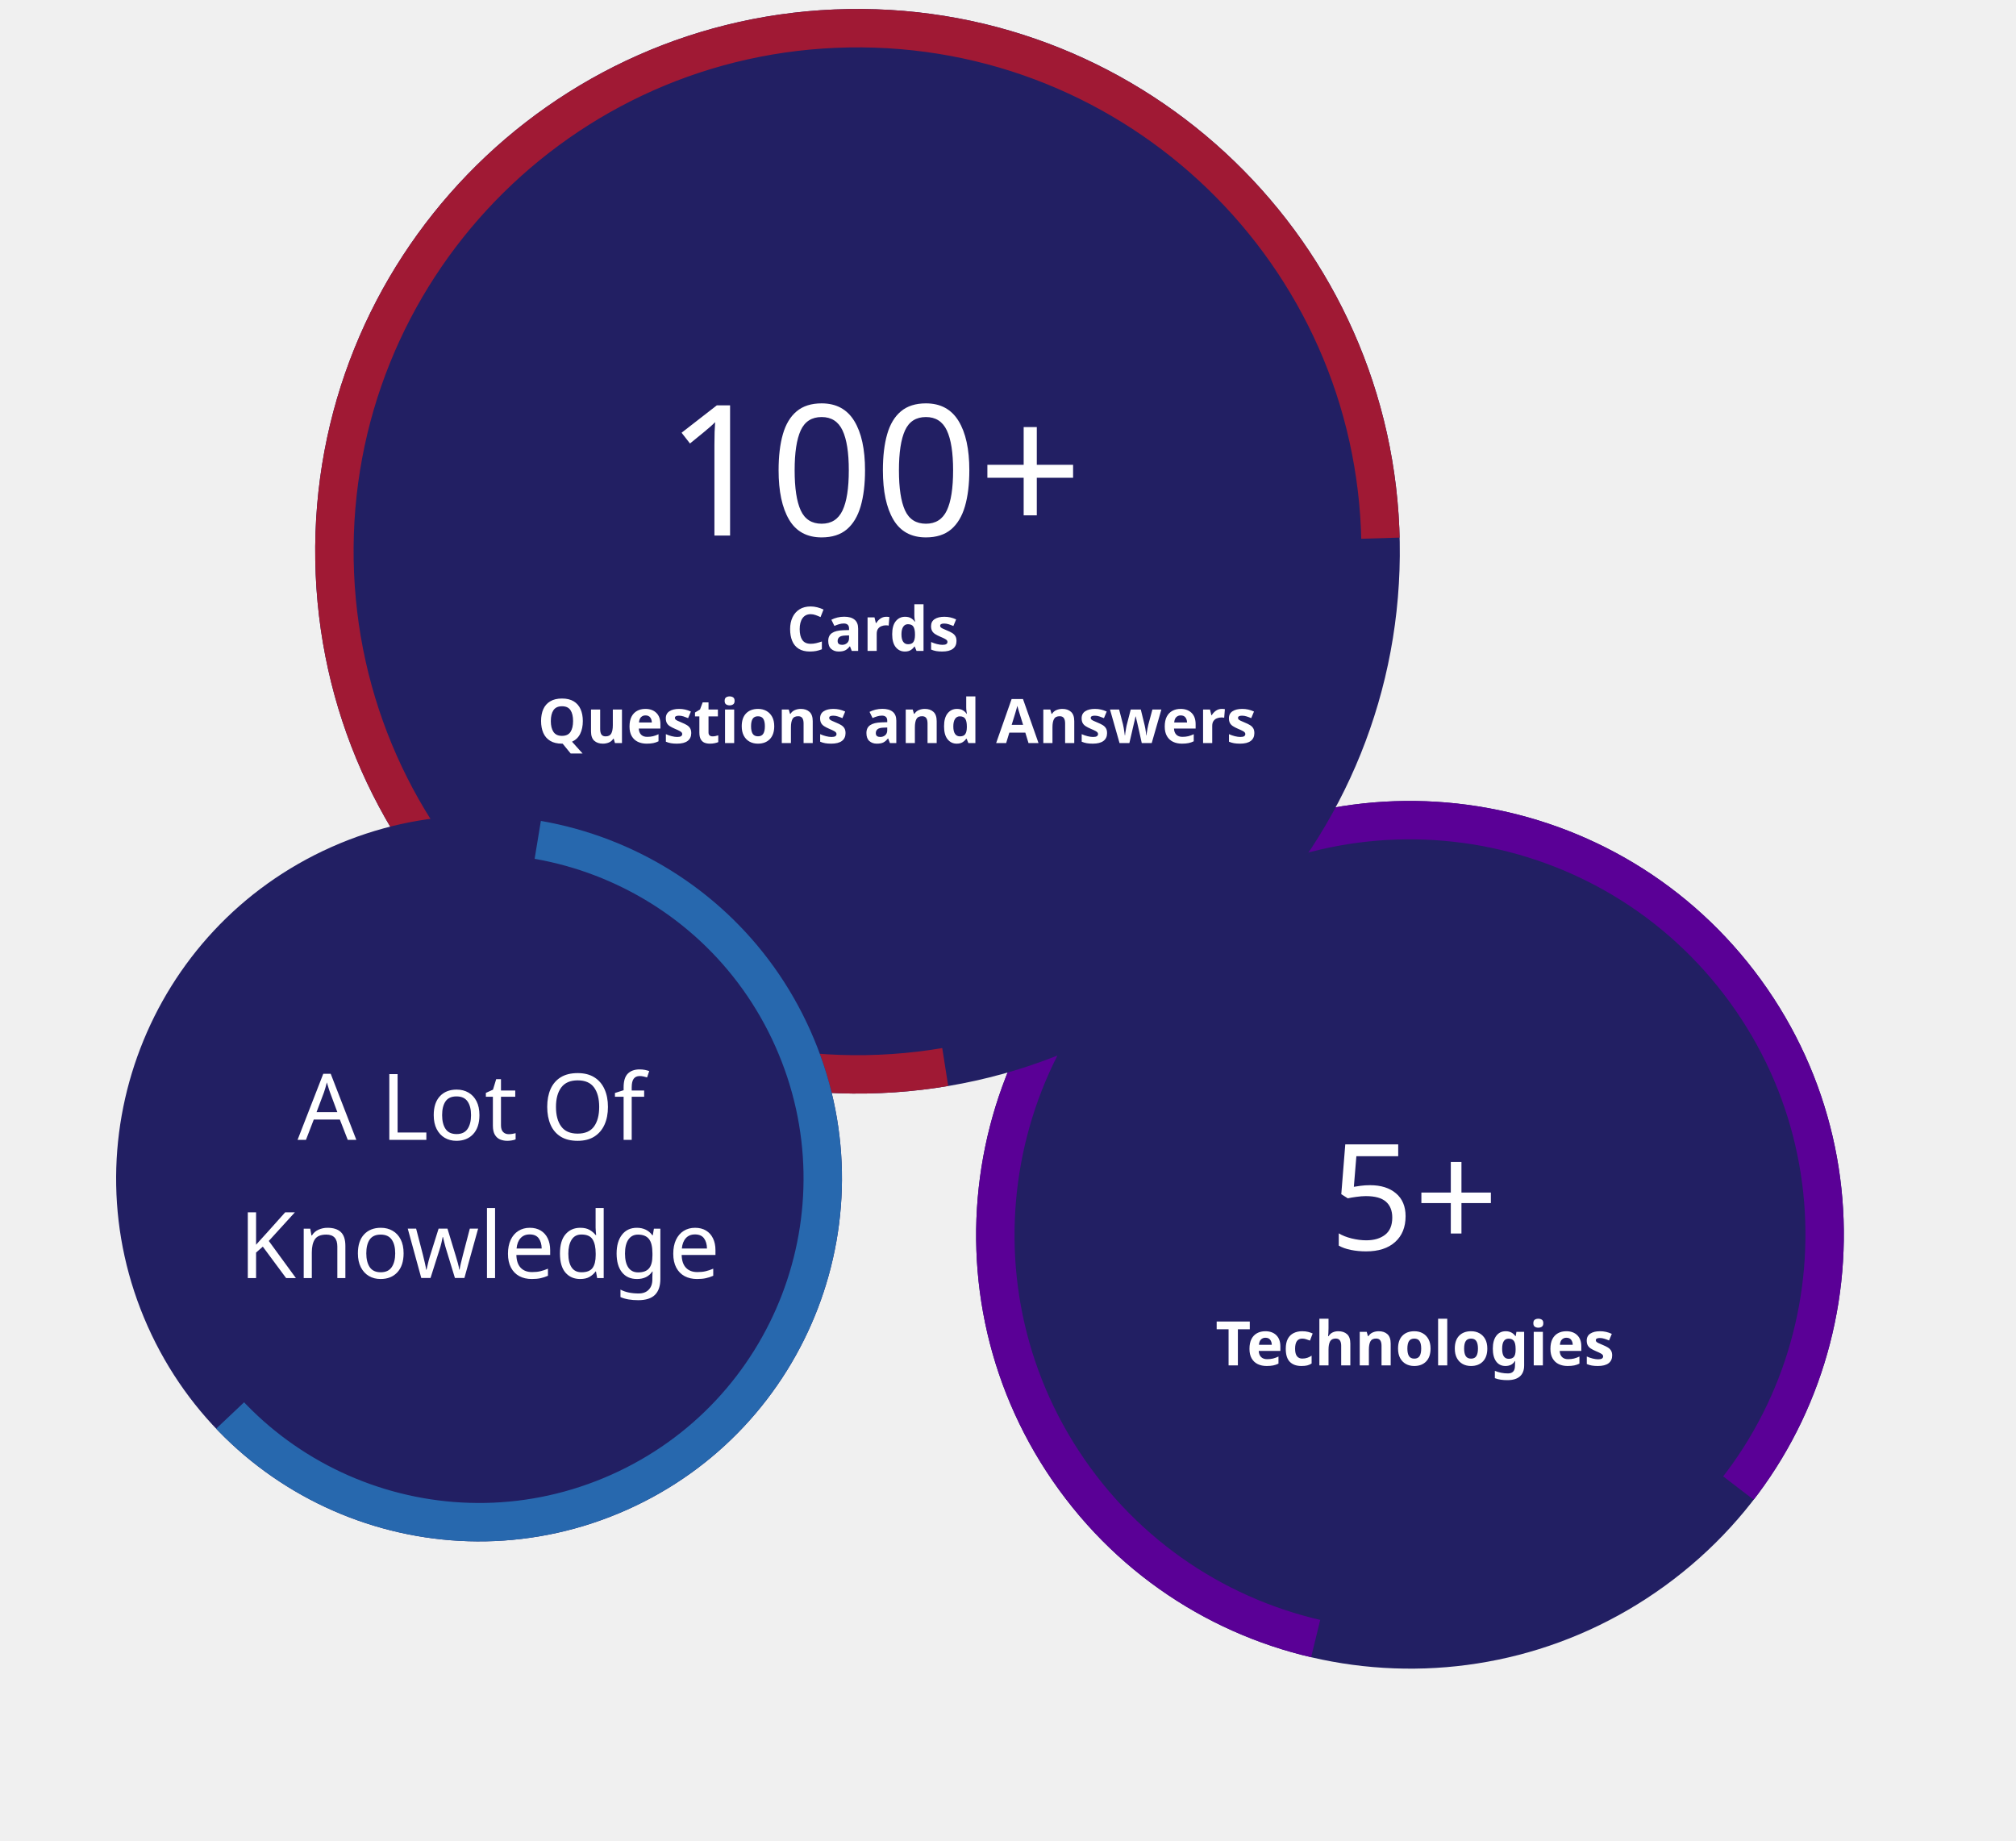
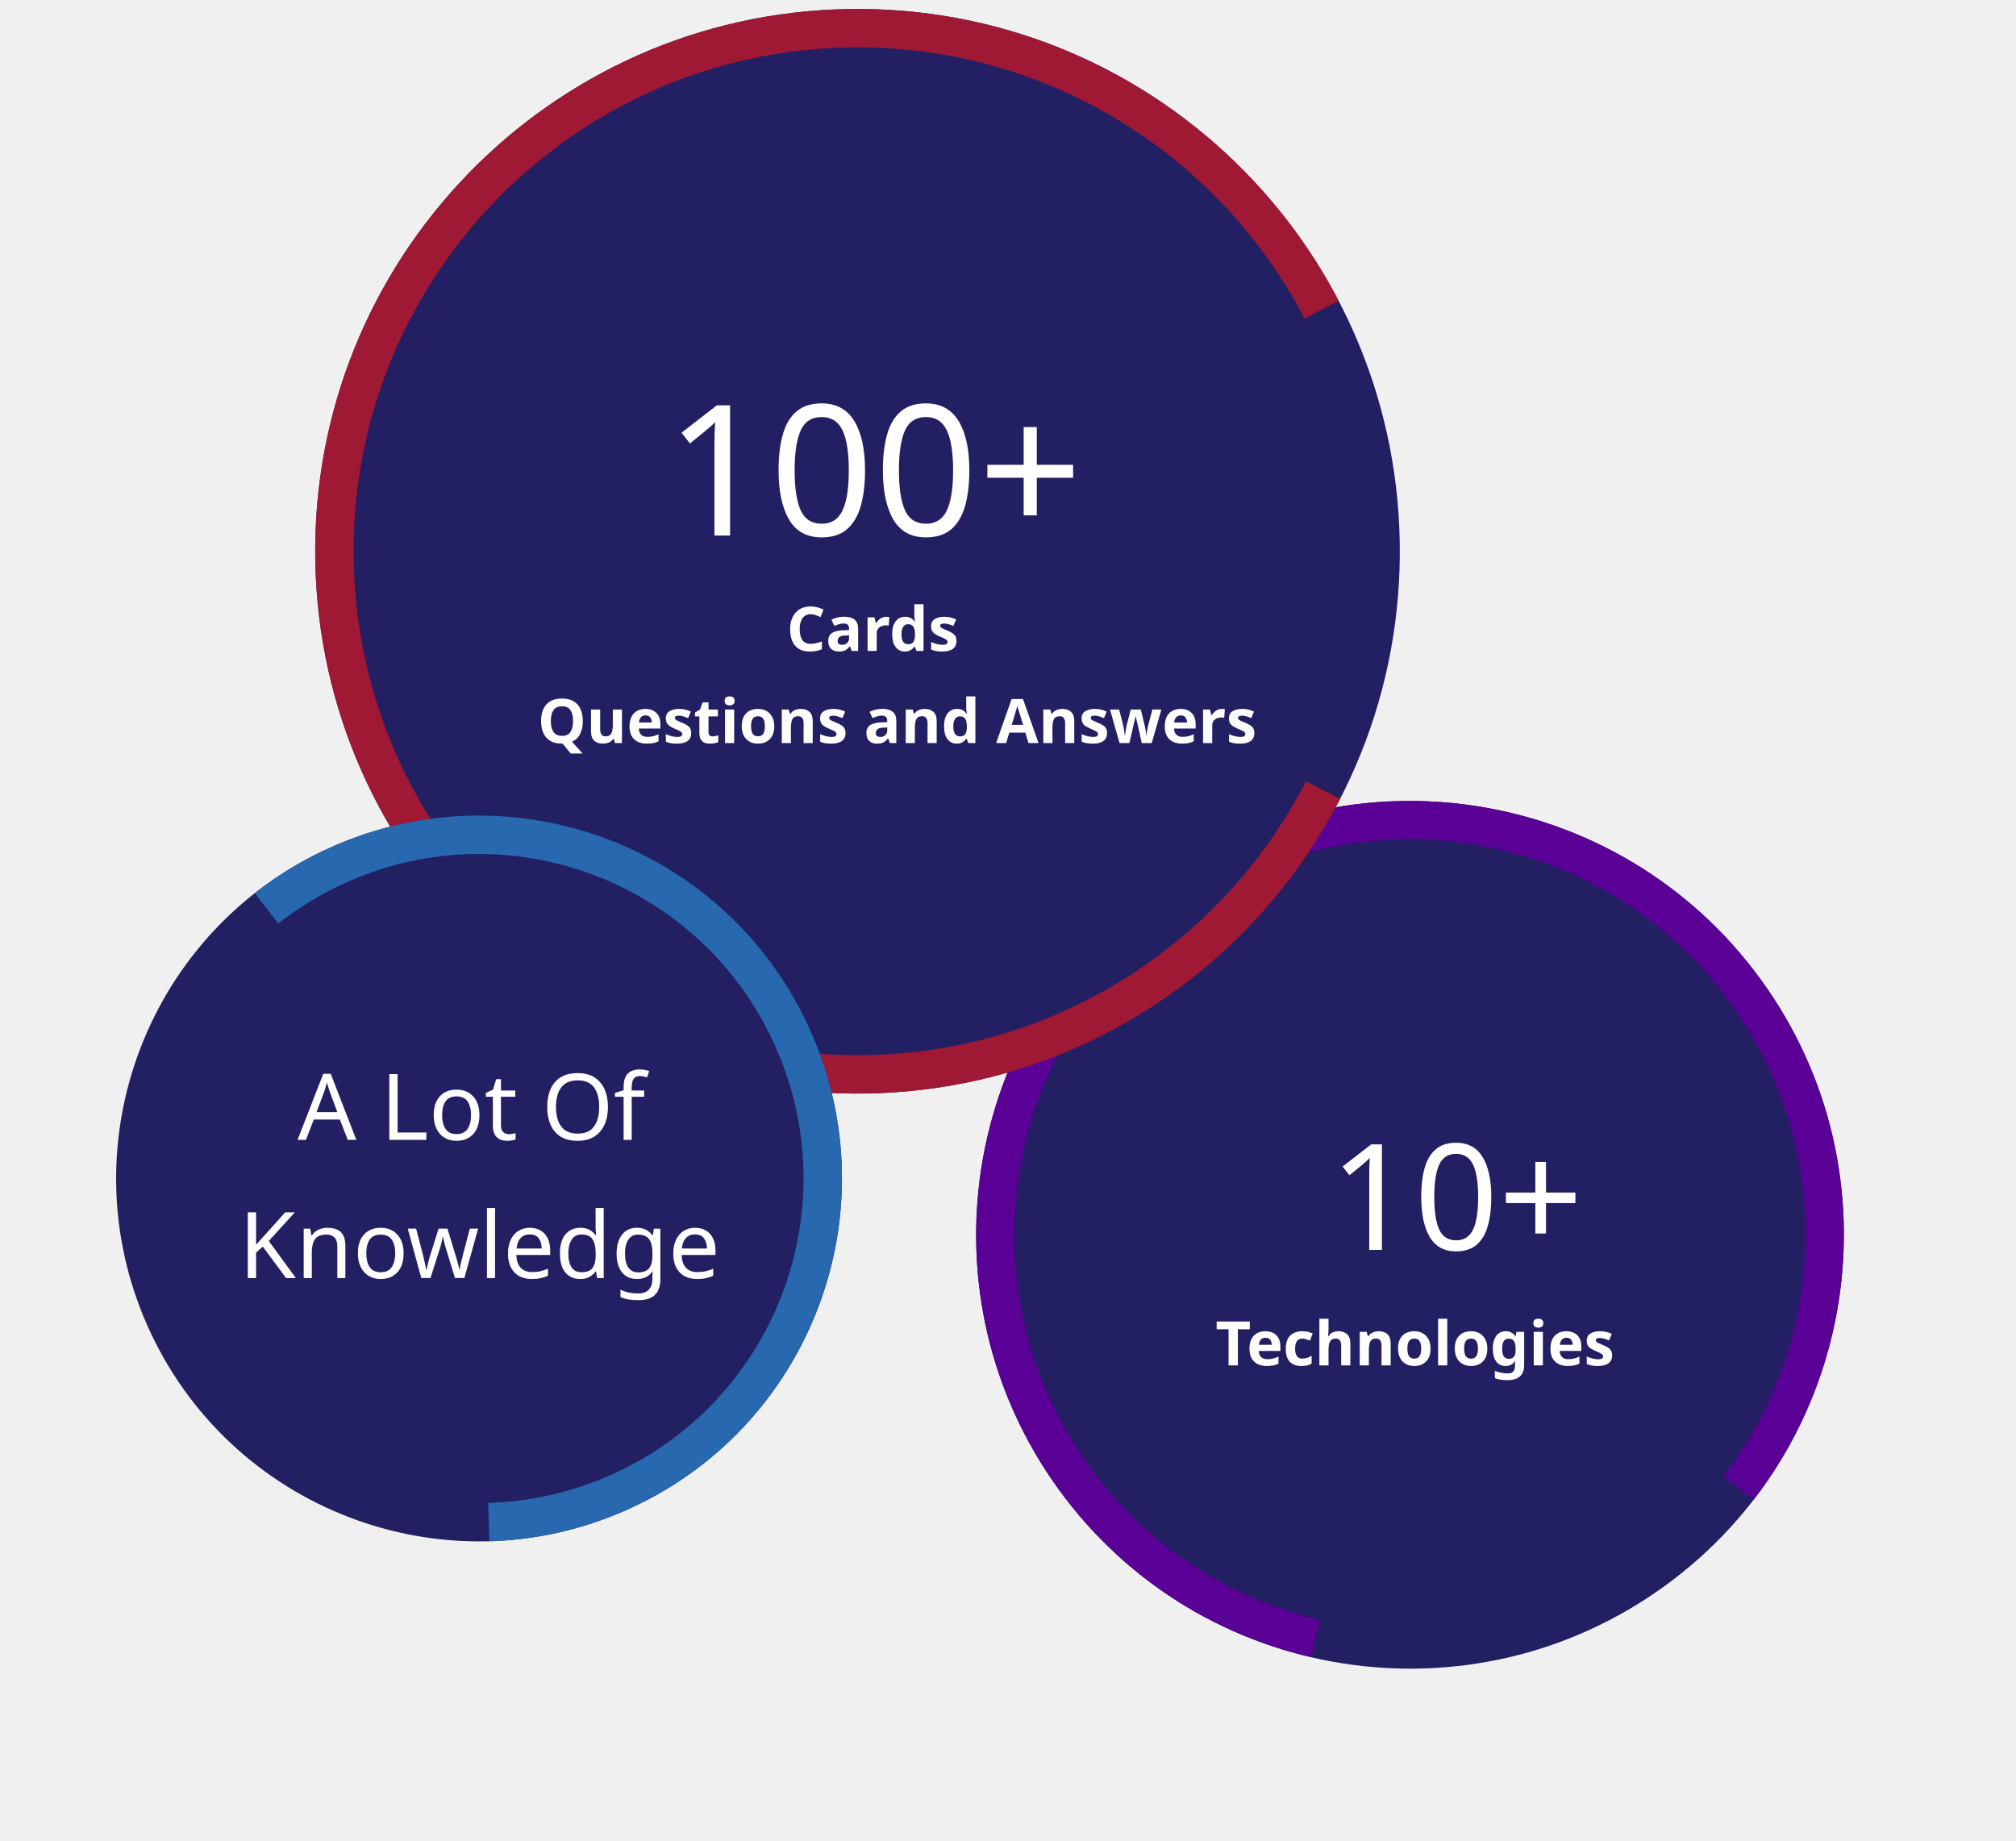
<svg xmlns="http://www.w3.org/2000/svg" viewBox="0 0 1050.328 959.053">
  <g id="Group_124" data-name="Group 124" transform="translate(-166.579 -4994.844)">
    <g id="Group_121" data-name="Group 121" transform="translate(598.706 5337.009)">
      <g id="Ellipse-3" transform="matrix(-0.588, -0.809, 0.809, -0.588, 252.524, 616.888)" fill="#221f63" stroke="#5a0096" stroke-width="20" stroke-dasharray="617 247">
        <circle cx="226" cy="226" r="226" stroke="none" />
        <circle cx="226" cy="226" r="216" fill="none" />
      </g>
      <g id="Group_120" data-name="Group 120" transform="translate(219.515 224.037)">
        <text id="Technologies" transform="translate(79.007 145.165)" fill="#fff" font-size="32" font-family="Kanit-SemiBold, Kanit" font-weight="600">
          <tspan x="-97.408" y="0">Technologies</tspan>
        </text>
        <text id="_5_" data-name="5+" transform="translate(41.007 85)" fill="#fff" font-size="77" font-family="Kanit-Regular, Kanit">
-           <tspan x="0" y="0">5+</tspan>
+           <tspan x="0" y="0">10+</tspan>
        </text>
      </g>
    </g>
    <g id="Group_122" data-name="Group 122" transform="translate(325.588 4993.927)">
-       <g id="Ellipse-2" transform="matrix(-1, 0.017, -0.017, -1, 575.051, 565.831)" fill="#221f63" stroke="#a01934" stroke-width="20" stroke-dasharray="854 389">
+       <g id="Ellipse-2" transform="matrix(-1, 0.017, -0.017, -1, 575.051, 565.831)" fill="#221f63" stroke="#a01934" stroke-width="20" stroke-dasharray="730 260">
        <circle cx="282.5" cy="282.5" r="282.5" stroke="none" />
        <circle cx="282.5" cy="282.5" r="272.5" fill="none" />
      </g>
      <g id="Text" transform="translate(129.346 174.946)">
        <text id="_Cards_Questions_and_Answers" data-name=" Cards  Questions and Answers" transform="translate(158.295 165.104)" fill="#fff" font-size="32" font-family="Kanit-SemiBold, Kanit" font-weight="600">
          <tspan x="-45.184" y="0" xml:space="preserve"> Cards</tspan>
          <tspan x="-174.928" y="48" xml:space="preserve"> Questions and Answers</tspan>
        </text>
        <text id="_100_" data-name="100+" transform="translate(58.295 105)" fill="#fff" font-size="95" font-family="Kanit-Regular, Kanit">
          <tspan x="0" y="0">100+</tspan>
        </text>
      </g>
    </g>
    <g id="Group_123" data-name="Group 123" transform="translate(152.191 5349.329)">
-       <g id="Ellipse-1" transform="matrix(0.914, -0.407, 0.407, 0.914, 14.387, 163.712)" fill="#221f63" stroke="#2768ae" stroke-width="20" stroke-dasharray="501 448">
+       <g id="Ellipse-1" transform="matrix(0.914, -0.407, 0.407, 0.914, 14.387, 163.712)" fill="#221f63" stroke="#2768ae" stroke-width="20" stroke-dasharray="351 448">
        <circle cx="188.935" cy="188.935" r="188.935" stroke="none" />
        <circle cx="188.935" cy="188.935" r="178.935" fill="none" />
      </g>
      <g id="Group_120-2" data-name="Group 120" transform="translate(139.155 186.396)">
        <text id="A_Lot_Of_Knowledge" data-name="A Lot Of Knowledge" transform="translate(118 53)" fill="#fff" font-size="48" font-family="Kanit-Regular, Kanit">
          <tspan x="-87.744" y="0">A Lot Of</tspan>
          <tspan x="-118.32" y="72">Knowledge</tspan>
        </text>
      </g>
    </g>
  </g>
</svg>
